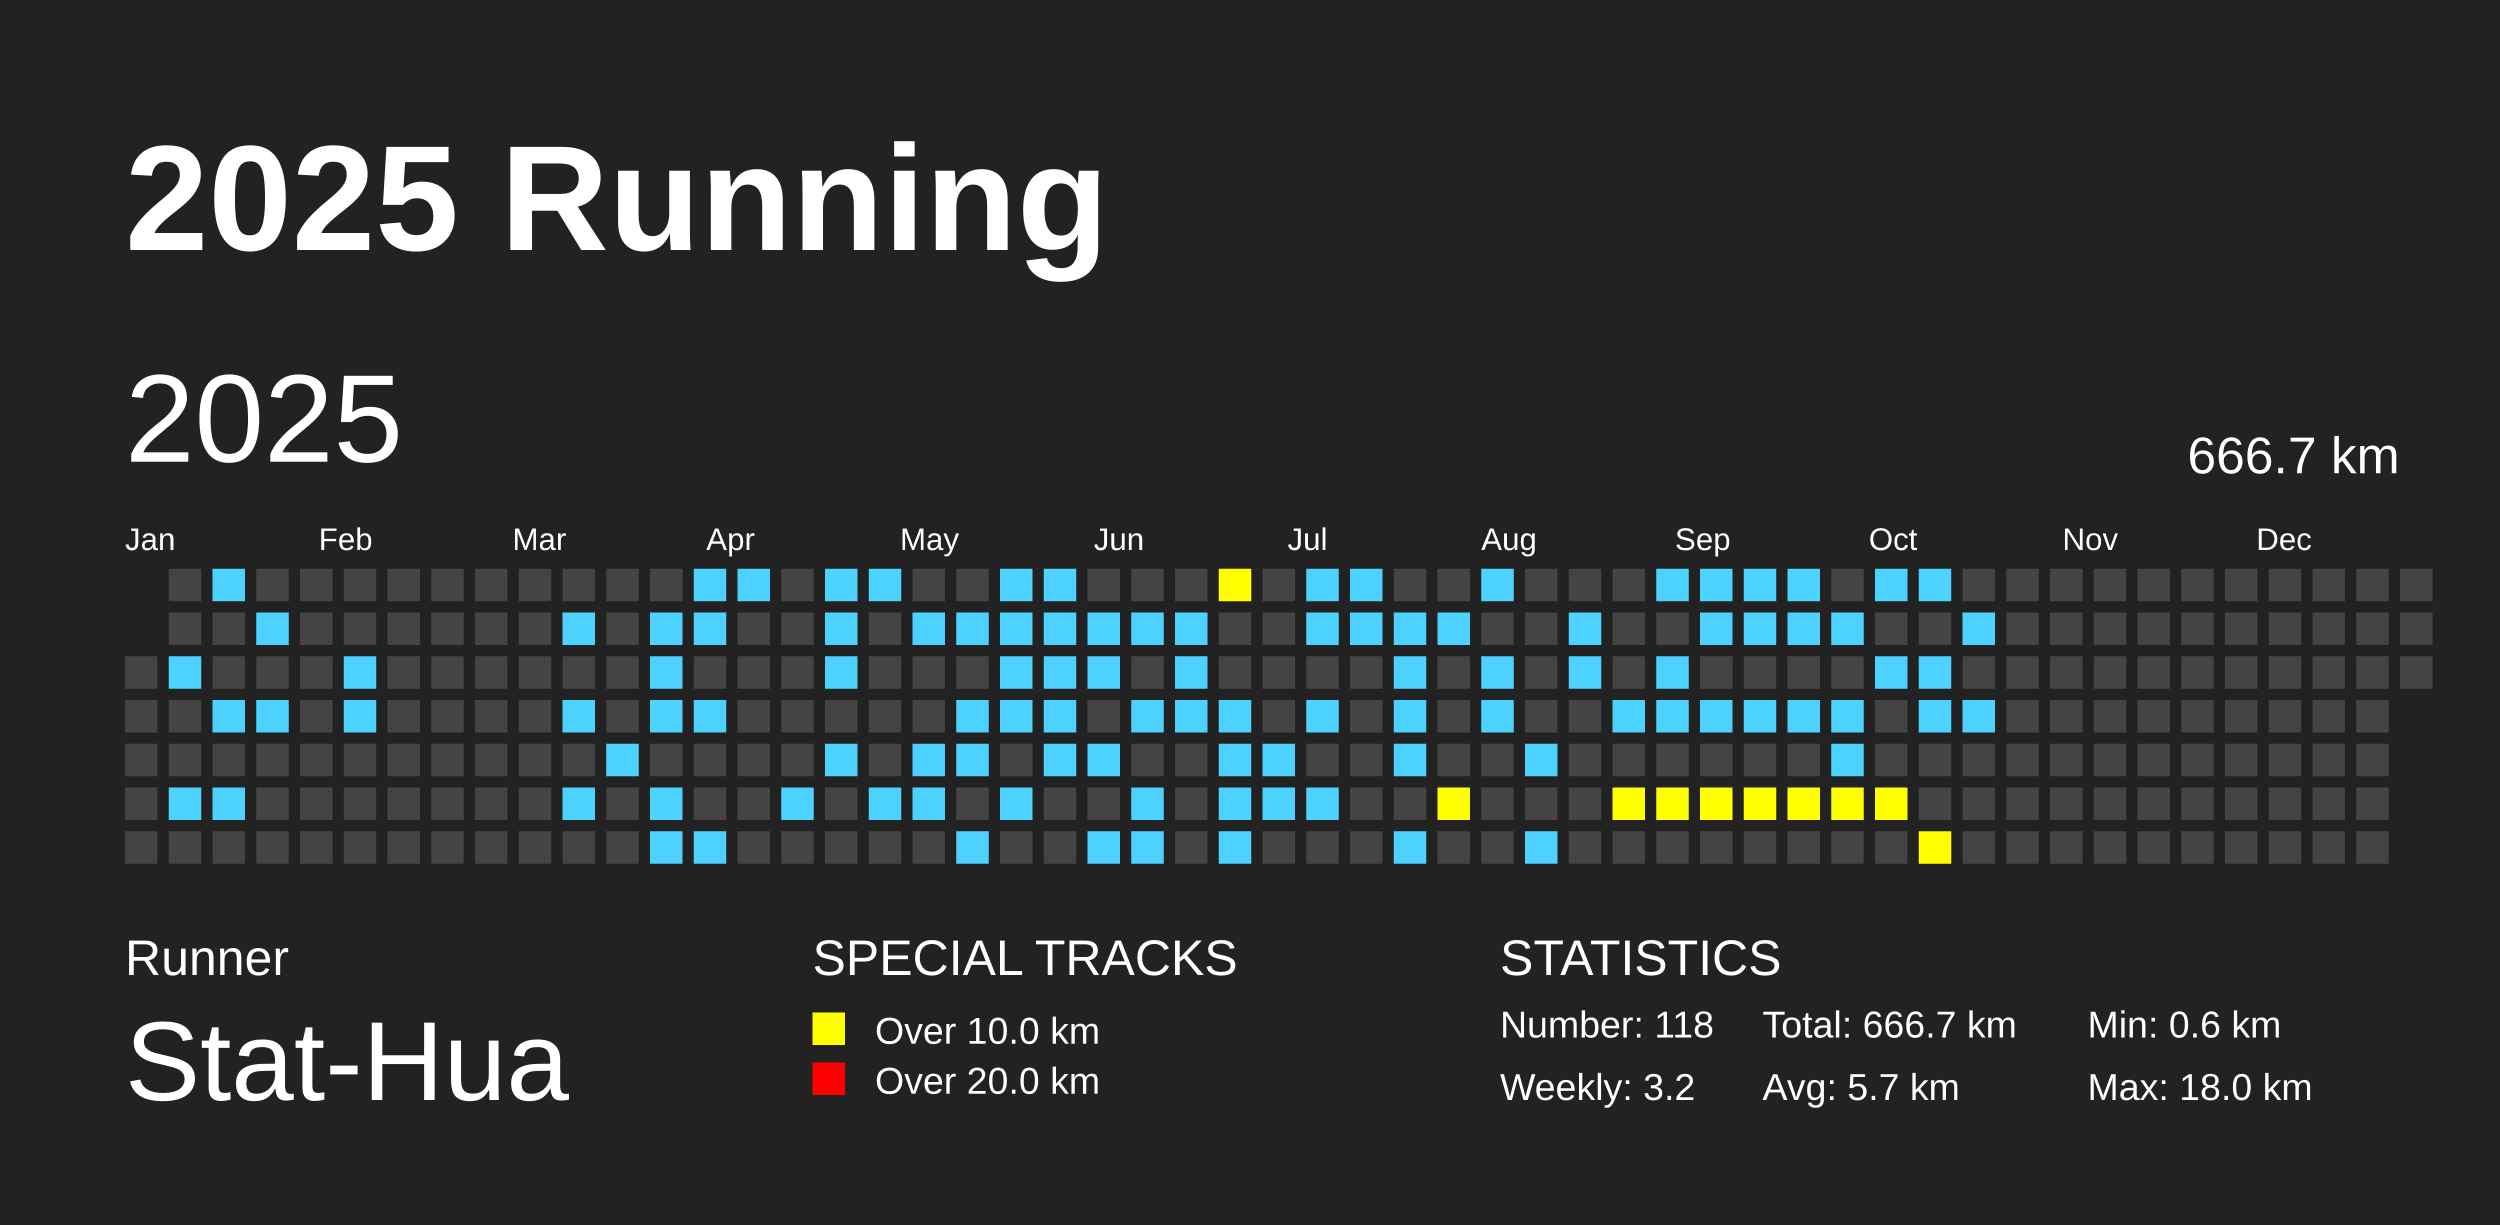
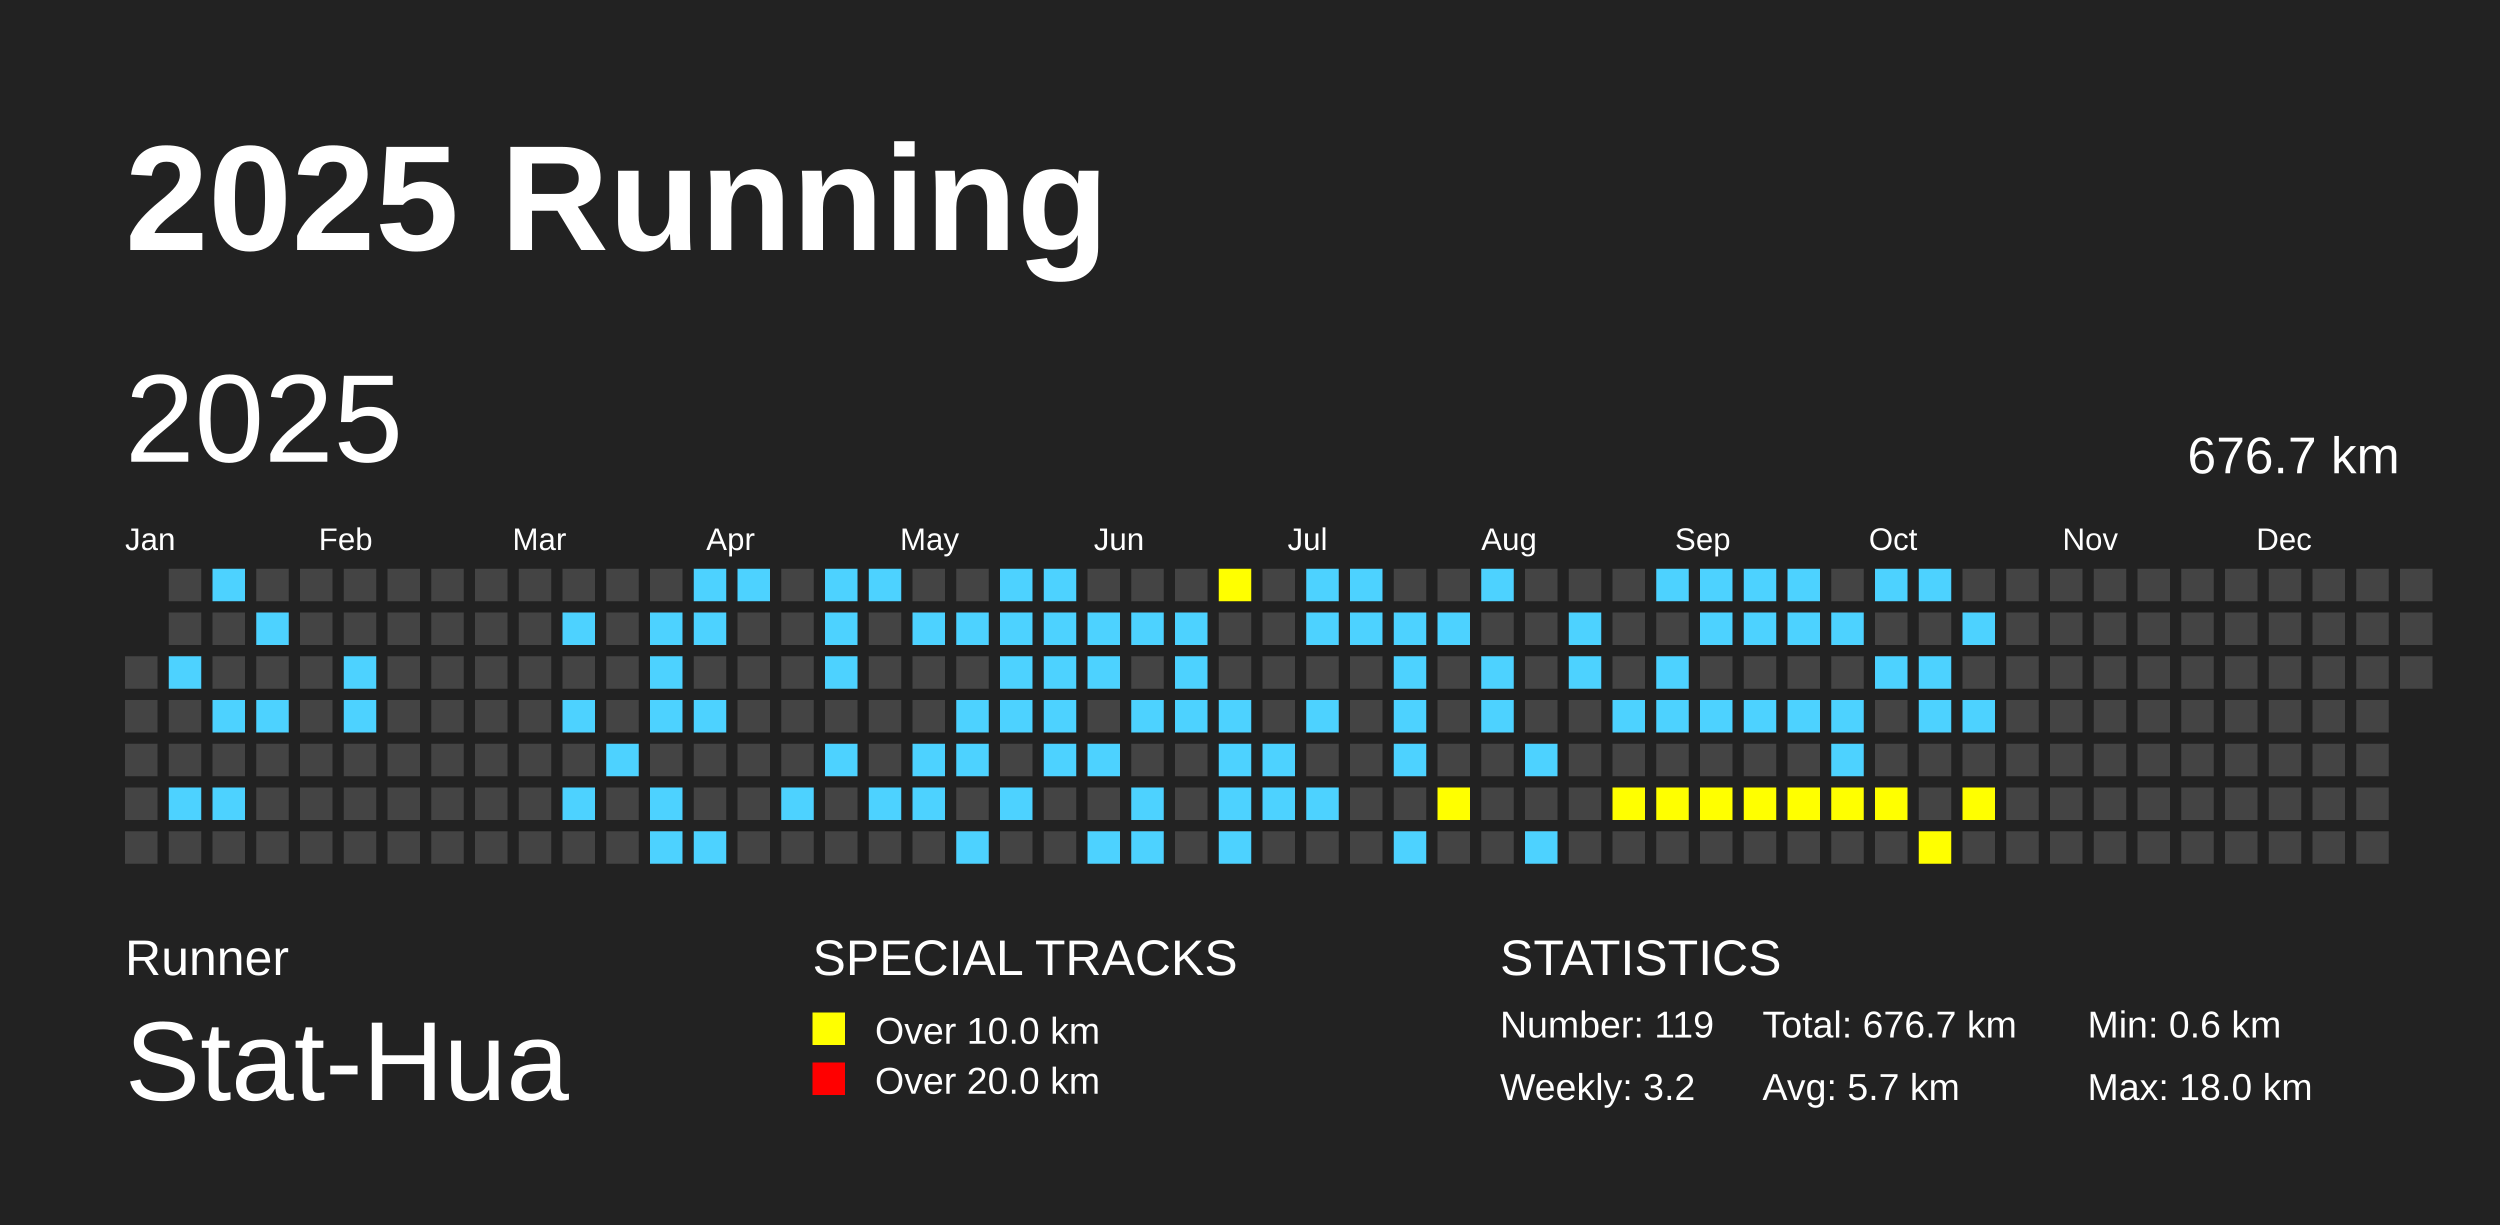
<svg xmlns="http://www.w3.org/2000/svg" baseProfile="full" height="98mm" version="1.1" viewBox="0,0,200,98" width="200mm">
  <defs />
  <rect fill="#222222" height="98" width="200" x="0" y="0" />
  <text fill="#FFFFFF" style="font-size:12px; font-family:Arial; font-weight:bold;" x="10" y="20">2025 Running</text>
  <text fill="#FFFFFF" style="font-size:4px; font-family:Arial" x="10" y="78">Runner</text>
  <text fill="#FFFFFF" style="font-size:9px; font-family:Arial" x="10" y="88">Stat-Hua</text>
  <text fill="#FFFFFF" style="font-size:4px; font-family:Arial" x="65" y="78">SPECIAL TRACKS</text>
  <rect fill="yellow" height="2.6" width="2.6" x="65" y="81" />
  <text fill="#FFFFFF" style="font-size:3px; font-family:Arial" x="70" y="83.5">Over 10.0 km</text>
  <rect fill="red" height="2.6" width="2.6" x="65" y="85" />
  <text fill="#FFFFFF" style="font-size:3px; font-family:Arial" x="70" y="87.5">Over 20.0 km</text>
  <text fill="#FFFFFF" style="font-size:4px; font-family:Arial" x="120" y="78">STATISTICS</text>
-   <text fill="#FFFFFF" style="font-size:3px; font-family:Arial" x="120" y="83">Number: 118</text>
+   <text fill="#FFFFFF" style="font-size:3px; font-family:Arial" x="120" y="83">Number: 119</text>
  <text fill="#FFFFFF" style="font-size:3px; font-family:Arial" x="120" y="88">Weekly: 3.2</text>
-   <text fill="#FFFFFF" style="font-size:3px; font-family:Arial" x="141" y="83">Total: 666.7 km</text>
+   <text fill="#FFFFFF" style="font-size:3px; font-family:Arial" x="141" y="83">Total: 676.7 km</text>
  <text fill="#FFFFFF" style="font-size:3px; font-family:Arial" x="141" y="88">Avg: 5.7 km</text>
  <text fill="#FFFFFF" style="font-size:3px; font-family:Arial" x="167" y="83">Min: 0.6 km</text>
  <text fill="#FFFFFF" style="font-size:3px; font-family:Arial" x="167" y="88">Max: 18.0 km</text>
  <text dominant-baseline="hanging" fill="#FFFFFF" style="font-size:10.0px; font-family:Arial;" x="10" y="30">2025</text>
-   <text dominant-baseline="hanging" fill="#FFFFFF" style="font-size:4.125px; font-family:Arial;" x="175" y="35">666.7 km</text>
+   <text dominant-baseline="hanging" fill="#FFFFFF" style="font-size:4.125px; font-family:Arial;" x="175" y="35">676.7 km</text>
  <text fill="#FFFFFF" style="font-size:2.5px; font-family:Arial" x="10.0" y="44">Jan</text>
  <text fill="#FFFFFF" style="font-size:2.5px; font-family:Arial" x="25.5" y="44">Feb</text>
  <text fill="#FFFFFF" style="font-size:2.5px; font-family:Arial" x="41.0" y="44">Mar</text>
  <text fill="#FFFFFF" style="font-size:2.5px; font-family:Arial" x="56.5" y="44">Apr</text>
  <text fill="#FFFFFF" style="font-size:2.5px; font-family:Arial" x="72.0" y="44">May</text>
  <text fill="#FFFFFF" style="font-size:2.5px; font-family:Arial" x="87.5" y="44">Jun</text>
  <text fill="#FFFFFF" style="font-size:2.5px; font-family:Arial" x="103.0" y="44">Jul</text>
  <text fill="#FFFFFF" style="font-size:2.5px; font-family:Arial" x="118.5" y="44">Aug</text>
  <text fill="#FFFFFF" style="font-size:2.5px; font-family:Arial" x="134.0" y="44">Sep</text>
  <text fill="#FFFFFF" style="font-size:2.5px; font-family:Arial" x="149.5" y="44">Oct</text>
  <text fill="#FFFFFF" style="font-size:2.5px; font-family:Arial" x="165.0" y="44">Nov</text>
  <text fill="#FFFFFF" style="font-size:2.5px; font-family:Arial" x="180.5" y="44">Dec</text>
  <rect fill="#444444" height="2.6" width="2.6" x="10.0" y="52.5" />
  <rect fill="#444444" height="2.6" width="2.6" x="10.0" y="56.0" />
  <rect fill="#444444" height="2.6" width="2.6" x="10.0" y="59.5" />
  <rect fill="#444444" height="2.6" width="2.6" x="10.0" y="63.0" />
  <rect fill="#444444" height="2.6" width="2.6" x="10.0" y="66.5" />
  <rect fill="#444444" height="2.6" width="2.6" x="13.5" y="45.5" />
  <rect fill="#444444" height="2.6" width="2.6" x="13.5" y="49.0" />
  <rect fill="#4DD2FF" height="2.6" width="2.6" x="13.5" y="52.5" />
  <rect fill="#444444" height="2.6" width="2.6" x="13.5" y="56.0" />
  <rect fill="#444444" height="2.6" width="2.6" x="13.5" y="59.5" />
  <rect fill="#4DD2FF" height="2.6" width="2.6" x="13.5" y="63.0" />
  <rect fill="#444444" height="2.6" width="2.6" x="13.5" y="66.5" />
  <rect fill="#4DD2FF" height="2.6" width="2.6" x="17.0" y="45.5" />
  <rect fill="#444444" height="2.6" width="2.6" x="17.0" y="49.0" />
  <rect fill="#444444" height="2.6" width="2.6" x="17.0" y="52.5" />
  <rect fill="#4DD2FF" height="2.6" width="2.6" x="17.0" y="56.0" />
  <rect fill="#444444" height="2.6" width="2.6" x="17.0" y="59.5" />
  <rect fill="#4DD2FF" height="2.6" width="2.6" x="17.0" y="63.0" />
  <rect fill="#444444" height="2.6" width="2.6" x="17.0" y="66.5" />
  <rect fill="#444444" height="2.6" width="2.6" x="20.5" y="45.5" />
  <rect fill="#4DD2FF" height="2.6" width="2.6" x="20.5" y="49.0" />
  <rect fill="#444444" height="2.6" width="2.6" x="20.5" y="52.5" />
  <rect fill="#4DD2FF" height="2.6" width="2.6" x="20.5" y="56.0" />
  <rect fill="#444444" height="2.6" width="2.6" x="20.5" y="59.5" />
  <rect fill="#444444" height="2.6" width="2.6" x="20.5" y="63.0" />
  <rect fill="#444444" height="2.6" width="2.6" x="20.5" y="66.5" />
  <rect fill="#444444" height="2.6" width="2.6" x="24.0" y="45.5" />
  <rect fill="#444444" height="2.6" width="2.6" x="24.0" y="49.0" />
  <rect fill="#444444" height="2.6" width="2.6" x="24.0" y="52.5" />
  <rect fill="#444444" height="2.6" width="2.6" x="24.0" y="56.0" />
  <rect fill="#444444" height="2.6" width="2.6" x="24.0" y="59.5" />
  <rect fill="#444444" height="2.6" width="2.6" x="24.0" y="63.0" />
  <rect fill="#444444" height="2.6" width="2.6" x="24.0" y="66.5" />
  <rect fill="#444444" height="2.6" width="2.6" x="27.5" y="45.5" />
  <rect fill="#444444" height="2.6" width="2.6" x="27.5" y="49.0" />
  <rect fill="#4DD2FF" height="2.6" width="2.6" x="27.5" y="52.5" />
  <rect fill="#4DD2FF" height="2.6" width="2.6" x="27.5" y="56.0" />
  <rect fill="#444444" height="2.6" width="2.6" x="27.5" y="59.5" />
  <rect fill="#444444" height="2.6" width="2.6" x="27.5" y="63.0" />
  <rect fill="#444444" height="2.6" width="2.6" x="27.5" y="66.5" />
  <rect fill="#444444" height="2.6" width="2.6" x="31.0" y="45.5" />
  <rect fill="#444444" height="2.6" width="2.6" x="31.0" y="49.0" />
  <rect fill="#444444" height="2.6" width="2.6" x="31.0" y="52.5" />
  <rect fill="#444444" height="2.6" width="2.6" x="31.0" y="56.0" />
  <rect fill="#444444" height="2.6" width="2.6" x="31.0" y="59.5" />
  <rect fill="#444444" height="2.6" width="2.6" x="31.0" y="63.0" />
  <rect fill="#444444" height="2.6" width="2.6" x="31.0" y="66.5" />
  <rect fill="#444444" height="2.6" width="2.6" x="34.5" y="45.5" />
  <rect fill="#444444" height="2.6" width="2.6" x="34.5" y="49.0" />
  <rect fill="#444444" height="2.6" width="2.6" x="34.5" y="52.5" />
  <rect fill="#444444" height="2.6" width="2.6" x="34.5" y="56.0" />
  <rect fill="#444444" height="2.6" width="2.6" x="34.5" y="59.5" />
  <rect fill="#444444" height="2.6" width="2.6" x="34.5" y="63.0" />
  <rect fill="#444444" height="2.6" width="2.6" x="34.5" y="66.5" />
  <rect fill="#444444" height="2.6" width="2.6" x="38.0" y="45.5" />
  <rect fill="#444444" height="2.6" width="2.6" x="38.0" y="49.0" />
  <rect fill="#444444" height="2.6" width="2.6" x="38.0" y="52.5" />
  <rect fill="#444444" height="2.6" width="2.6" x="38.0" y="56.0" />
  <rect fill="#444444" height="2.6" width="2.6" x="38.0" y="59.5" />
  <rect fill="#444444" height="2.6" width="2.6" x="38.0" y="63.0" />
  <rect fill="#444444" height="2.6" width="2.6" x="38.0" y="66.5" />
  <rect fill="#444444" height="2.6" width="2.6" x="41.5" y="45.5" />
  <rect fill="#444444" height="2.6" width="2.6" x="41.5" y="49.0" />
  <rect fill="#444444" height="2.6" width="2.6" x="41.5" y="52.5" />
  <rect fill="#444444" height="2.6" width="2.6" x="41.5" y="56.0" />
  <rect fill="#444444" height="2.6" width="2.6" x="41.5" y="59.5" />
  <rect fill="#444444" height="2.6" width="2.6" x="41.5" y="63.0" />
  <rect fill="#444444" height="2.6" width="2.6" x="41.5" y="66.5" />
  <rect fill="#444444" height="2.6" width="2.6" x="45.0" y="45.5" />
  <rect fill="#4DD2FF" height="2.6" width="2.6" x="45.0" y="49.0" />
  <rect fill="#444444" height="2.6" width="2.6" x="45.0" y="52.5" />
  <rect fill="#4DD2FF" height="2.6" width="2.6" x="45.0" y="56.0" />
  <rect fill="#444444" height="2.6" width="2.6" x="45.0" y="59.5" />
  <rect fill="#4DD2FF" height="2.6" width="2.6" x="45.0" y="63.0" />
  <rect fill="#444444" height="2.6" width="2.6" x="45.0" y="66.5" />
  <rect fill="#444444" height="2.6" width="2.6" x="48.5" y="45.5" />
  <rect fill="#444444" height="2.6" width="2.6" x="48.5" y="49.0" />
  <rect fill="#444444" height="2.6" width="2.6" x="48.5" y="52.5" />
  <rect fill="#444444" height="2.6" width="2.6" x="48.5" y="56.0" />
  <rect fill="#4DD2FF" height="2.6" width="2.6" x="48.5" y="59.5" />
  <rect fill="#444444" height="2.6" width="2.6" x="48.5" y="63.0" />
  <rect fill="#444444" height="2.6" width="2.6" x="48.5" y="66.5" />
  <rect fill="#444444" height="2.6" width="2.6" x="52.0" y="45.5" />
  <rect fill="#4DD2FF" height="2.6" width="2.6" x="52.0" y="49.0" />
  <rect fill="#4DD2FF" height="2.6" width="2.6" x="52.0" y="52.5" />
  <rect fill="#4DD2FF" height="2.6" width="2.6" x="52.0" y="56.0" />
  <rect fill="#444444" height="2.6" width="2.6" x="52.0" y="59.5" />
  <rect fill="#4DD2FF" height="2.6" width="2.6" x="52.0" y="63.0" />
  <rect fill="#4DD2FF" height="2.6" width="2.6" x="52.0" y="66.5" />
  <rect fill="#4DD2FF" height="2.6" width="2.6" x="55.5" y="45.5" />
  <rect fill="#4DD2FF" height="2.6" width="2.6" x="55.5" y="49.0" />
  <rect fill="#444444" height="2.6" width="2.6" x="55.5" y="52.5" />
  <rect fill="#4DD2FF" height="2.6" width="2.6" x="55.5" y="56.0" />
  <rect fill="#444444" height="2.6" width="2.6" x="55.5" y="59.5" />
  <rect fill="#444444" height="2.6" width="2.6" x="55.5" y="63.0" />
  <rect fill="#4DD2FF" height="2.6" width="2.6" x="55.5" y="66.5" />
  <rect fill="#4DD2FF" height="2.6" width="2.6" x="59.0" y="45.5" />
  <rect fill="#444444" height="2.6" width="2.6" x="59.0" y="49.0" />
  <rect fill="#444444" height="2.6" width="2.6" x="59.0" y="52.5" />
  <rect fill="#444444" height="2.6" width="2.6" x="59.0" y="56.0" />
  <rect fill="#444444" height="2.6" width="2.6" x="59.0" y="59.5" />
  <rect fill="#444444" height="2.6" width="2.6" x="59.0" y="63.0" />
  <rect fill="#444444" height="2.6" width="2.6" x="59.0" y="66.5" />
  <rect fill="#444444" height="2.6" width="2.6" x="62.5" y="45.5" />
  <rect fill="#444444" height="2.6" width="2.6" x="62.5" y="49.0" />
  <rect fill="#444444" height="2.6" width="2.6" x="62.5" y="52.5" />
  <rect fill="#444444" height="2.6" width="2.6" x="62.5" y="56.0" />
  <rect fill="#444444" height="2.6" width="2.6" x="62.5" y="59.5" />
  <rect fill="#4DD2FF" height="2.6" width="2.6" x="62.5" y="63.0" />
  <rect fill="#444444" height="2.6" width="2.6" x="62.5" y="66.5" />
  <rect fill="#4DD2FF" height="2.6" width="2.6" x="66.0" y="45.5" />
  <rect fill="#4DD2FF" height="2.6" width="2.6" x="66.0" y="49.0" />
  <rect fill="#4DD2FF" height="2.6" width="2.6" x="66.0" y="52.5" />
  <rect fill="#444444" height="2.6" width="2.6" x="66.0" y="56.0" />
  <rect fill="#4DD2FF" height="2.6" width="2.6" x="66.0" y="59.5" />
  <rect fill="#444444" height="2.6" width="2.6" x="66.0" y="63.0" />
  <rect fill="#444444" height="2.6" width="2.6" x="66.0" y="66.5" />
  <rect fill="#4DD2FF" height="2.6" width="2.6" x="69.5" y="45.5" />
  <rect fill="#444444" height="2.6" width="2.6" x="69.5" y="49.0" />
  <rect fill="#444444" height="2.6" width="2.6" x="69.5" y="52.5" />
  <rect fill="#444444" height="2.6" width="2.6" x="69.5" y="56.0" />
  <rect fill="#444444" height="2.6" width="2.6" x="69.5" y="59.5" />
  <rect fill="#4DD2FF" height="2.6" width="2.6" x="69.5" y="63.0" />
  <rect fill="#444444" height="2.6" width="2.6" x="69.5" y="66.5" />
  <rect fill="#444444" height="2.6" width="2.6" x="73.0" y="45.5" />
  <rect fill="#4DD2FF" height="2.6" width="2.6" x="73.0" y="49.0" />
  <rect fill="#444444" height="2.6" width="2.6" x="73.0" y="52.5" />
  <rect fill="#444444" height="2.6" width="2.6" x="73.0" y="56.0" />
  <rect fill="#4DD2FF" height="2.6" width="2.6" x="73.0" y="59.5" />
  <rect fill="#4DD2FF" height="2.6" width="2.6" x="73.0" y="63.0" />
  <rect fill="#444444" height="2.6" width="2.6" x="73.0" y="66.5" />
  <rect fill="#444444" height="2.6" width="2.6" x="76.5" y="45.5" />
  <rect fill="#4DD2FF" height="2.6" width="2.6" x="76.5" y="49.0" />
  <rect fill="#444444" height="2.6" width="2.6" x="76.5" y="52.5" />
  <rect fill="#4DD2FF" height="2.6" width="2.6" x="76.5" y="56.0" />
  <rect fill="#4DD2FF" height="2.6" width="2.6" x="76.5" y="59.5" />
  <rect fill="#444444" height="2.6" width="2.6" x="76.5" y="63.0" />
  <rect fill="#4DD2FF" height="2.6" width="2.6" x="76.5" y="66.5" />
  <rect fill="#4DD2FF" height="2.6" width="2.6" x="80.0" y="45.5" />
  <rect fill="#4DD2FF" height="2.6" width="2.6" x="80.0" y="49.0" />
  <rect fill="#4DD2FF" height="2.6" width="2.6" x="80.0" y="52.5" />
  <rect fill="#4DD2FF" height="2.6" width="2.6" x="80.0" y="56.0" />
  <rect fill="#444444" height="2.6" width="2.6" x="80.0" y="59.5" />
  <rect fill="#4DD2FF" height="2.6" width="2.6" x="80.0" y="63.0" />
  <rect fill="#444444" height="2.6" width="2.6" x="80.0" y="66.5" />
  <rect fill="#4DD2FF" height="2.6" width="2.6" x="83.5" y="45.5" />
  <rect fill="#4DD2FF" height="2.6" width="2.6" x="83.5" y="49.0" />
  <rect fill="#4DD2FF" height="2.6" width="2.6" x="83.5" y="52.5" />
  <rect fill="#4DD2FF" height="2.6" width="2.6" x="83.5" y="56.0" />
  <rect fill="#4DD2FF" height="2.6" width="2.6" x="83.5" y="59.5" />
  <rect fill="#444444" height="2.6" width="2.6" x="83.5" y="63.0" />
  <rect fill="#444444" height="2.6" width="2.6" x="83.5" y="66.5" />
  <rect fill="#444444" height="2.6" width="2.6" x="87.0" y="45.5" />
  <rect fill="#4DD2FF" height="2.6" width="2.6" x="87.0" y="49.0" />
  <rect fill="#4DD2FF" height="2.6" width="2.6" x="87.0" y="52.5" />
  <rect fill="#444444" height="2.6" width="2.6" x="87.0" y="56.0" />
  <rect fill="#4DD2FF" height="2.6" width="2.6" x="87.0" y="59.5" />
  <rect fill="#444444" height="2.6" width="2.6" x="87.0" y="63.0" />
  <rect fill="#4DD2FF" height="2.6" width="2.6" x="87.0" y="66.5" />
  <rect fill="#444444" height="2.6" width="2.6" x="90.5" y="45.5" />
  <rect fill="#4DD2FF" height="2.6" width="2.6" x="90.5" y="49.0" />
  <rect fill="#444444" height="2.6" width="2.6" x="90.5" y="52.5" />
  <rect fill="#4DD2FF" height="2.6" width="2.6" x="90.5" y="56.0" />
  <rect fill="#444444" height="2.6" width="2.6" x="90.5" y="59.5" />
  <rect fill="#4DD2FF" height="2.6" width="2.6" x="90.5" y="63.0" />
  <rect fill="#4DD2FF" height="2.6" width="2.6" x="90.5" y="66.5" />
  <rect fill="#444444" height="2.6" width="2.6" x="94.0" y="45.5" />
  <rect fill="#4DD2FF" height="2.6" width="2.6" x="94.0" y="49.0" />
  <rect fill="#4DD2FF" height="2.6" width="2.6" x="94.0" y="52.5" />
  <rect fill="#4DD2FF" height="2.6" width="2.6" x="94.0" y="56.0" />
  <rect fill="#444444" height="2.6" width="2.6" x="94.0" y="59.5" />
  <rect fill="#444444" height="2.6" width="2.6" x="94.0" y="63.0" />
  <rect fill="#444444" height="2.6" width="2.6" x="94.0" y="66.5" />
  <rect fill="yellow" height="2.6" width="2.6" x="97.5" y="45.5" />
  <rect fill="#444444" height="2.6" width="2.6" x="97.5" y="49.0" />
  <rect fill="#444444" height="2.6" width="2.6" x="97.5" y="52.5" />
  <rect fill="#4DD2FF" height="2.6" width="2.6" x="97.5" y="56.0" />
  <rect fill="#4DD2FF" height="2.6" width="2.6" x="97.5" y="59.5" />
  <rect fill="#4DD2FF" height="2.6" width="2.6" x="97.5" y="63.0" />
  <rect fill="#4DD2FF" height="2.6" width="2.6" x="97.5" y="66.5" />
  <rect fill="#444444" height="2.6" width="2.6" x="101.0" y="45.5" />
  <rect fill="#444444" height="2.6" width="2.6" x="101.0" y="49.0" />
  <rect fill="#444444" height="2.6" width="2.6" x="101.0" y="52.5" />
  <rect fill="#444444" height="2.6" width="2.6" x="101.0" y="56.0" />
  <rect fill="#4DD2FF" height="2.6" width="2.6" x="101.0" y="59.5" />
  <rect fill="#4DD2FF" height="2.6" width="2.6" x="101.0" y="63.0" />
  <rect fill="#444444" height="2.6" width="2.6" x="101.0" y="66.5" />
  <rect fill="#4DD2FF" height="2.6" width="2.6" x="104.5" y="45.5" />
  <rect fill="#4DD2FF" height="2.6" width="2.6" x="104.5" y="49.0" />
  <rect fill="#444444" height="2.6" width="2.6" x="104.5" y="52.5" />
  <rect fill="#4DD2FF" height="2.6" width="2.6" x="104.5" y="56.0" />
  <rect fill="#444444" height="2.6" width="2.6" x="104.5" y="59.5" />
  <rect fill="#4DD2FF" height="2.6" width="2.6" x="104.5" y="63.0" />
  <rect fill="#444444" height="2.6" width="2.6" x="104.5" y="66.5" />
  <rect fill="#4DD2FF" height="2.6" width="2.6" x="108.0" y="45.5" />
  <rect fill="#4DD2FF" height="2.6" width="2.6" x="108.0" y="49.0" />
  <rect fill="#444444" height="2.6" width="2.6" x="108.0" y="52.5" />
  <rect fill="#444444" height="2.6" width="2.6" x="108.0" y="56.0" />
  <rect fill="#444444" height="2.6" width="2.6" x="108.0" y="59.5" />
  <rect fill="#444444" height="2.6" width="2.6" x="108.0" y="63.0" />
  <rect fill="#444444" height="2.6" width="2.6" x="108.0" y="66.5" />
  <rect fill="#444444" height="2.6" width="2.6" x="111.5" y="45.5" />
  <rect fill="#4DD2FF" height="2.6" width="2.6" x="111.5" y="49.0" />
  <rect fill="#4DD2FF" height="2.6" width="2.6" x="111.5" y="52.5" />
  <rect fill="#4DD2FF" height="2.6" width="2.6" x="111.5" y="56.0" />
  <rect fill="#4DD2FF" height="2.6" width="2.6" x="111.5" y="59.5" />
  <rect fill="#444444" height="2.6" width="2.6" x="111.5" y="63.0" />
  <rect fill="#4DD2FF" height="2.6" width="2.6" x="111.5" y="66.5" />
  <rect fill="#444444" height="2.6" width="2.6" x="115.0" y="45.5" />
  <rect fill="#4DD2FF" height="2.6" width="2.6" x="115.0" y="49.0" />
  <rect fill="#444444" height="2.6" width="2.6" x="115.0" y="52.5" />
  <rect fill="#444444" height="2.6" width="2.6" x="115.0" y="56.0" />
  <rect fill="#444444" height="2.6" width="2.6" x="115.0" y="59.5" />
  <rect fill="yellow" height="2.6" width="2.6" x="115.0" y="63.0" />
  <rect fill="#444444" height="2.6" width="2.6" x="115.0" y="66.5" />
  <rect fill="#4DD2FF" height="2.6" width="2.6" x="118.5" y="45.5" />
  <rect fill="#444444" height="2.6" width="2.6" x="118.5" y="49.0" />
  <rect fill="#4DD2FF" height="2.6" width="2.6" x="118.5" y="52.5" />
  <rect fill="#4DD2FF" height="2.6" width="2.6" x="118.5" y="56.0" />
  <rect fill="#444444" height="2.6" width="2.6" x="118.5" y="59.5" />
  <rect fill="#444444" height="2.6" width="2.6" x="118.5" y="63.0" />
  <rect fill="#444444" height="2.6" width="2.6" x="118.5" y="66.5" />
  <rect fill="#444444" height="2.6" width="2.6" x="122.0" y="45.5" />
  <rect fill="#444444" height="2.6" width="2.6" x="122.0" y="49.0" />
  <rect fill="#444444" height="2.6" width="2.6" x="122.0" y="52.5" />
  <rect fill="#444444" height="2.6" width="2.6" x="122.0" y="56.0" />
  <rect fill="#4DD2FF" height="2.6" width="2.6" x="122.0" y="59.5" />
  <rect fill="#444444" height="2.6" width="2.6" x="122.0" y="63.0" />
  <rect fill="#4DD2FF" height="2.6" width="2.6" x="122.0" y="66.5" />
  <rect fill="#444444" height="2.6" width="2.6" x="125.5" y="45.5" />
  <rect fill="#4DD2FF" height="2.6" width="2.6" x="125.5" y="49.0" />
  <rect fill="#4DD2FF" height="2.6" width="2.6" x="125.5" y="52.5" />
  <rect fill="#444444" height="2.6" width="2.6" x="125.5" y="56.0" />
  <rect fill="#444444" height="2.6" width="2.6" x="125.5" y="59.5" />
  <rect fill="#444444" height="2.6" width="2.6" x="125.5" y="63.0" />
  <rect fill="#444444" height="2.6" width="2.6" x="125.5" y="66.5" />
  <rect fill="#444444" height="2.6" width="2.6" x="129.0" y="45.5" />
  <rect fill="#444444" height="2.6" width="2.6" x="129.0" y="49.0" />
  <rect fill="#444444" height="2.6" width="2.6" x="129.0" y="52.5" />
  <rect fill="#4DD2FF" height="2.6" width="2.6" x="129.0" y="56.0" />
  <rect fill="#444444" height="2.6" width="2.6" x="129.0" y="59.5" />
  <rect fill="yellow" height="2.6" width="2.6" x="129.0" y="63.0" />
  <rect fill="#444444" height="2.6" width="2.6" x="129.0" y="66.5" />
  <rect fill="#4DD2FF" height="2.6" width="2.6" x="132.5" y="45.5" />
  <rect fill="#444444" height="2.6" width="2.6" x="132.5" y="49.0" />
  <rect fill="#4DD2FF" height="2.6" width="2.6" x="132.5" y="52.5" />
  <rect fill="#4DD2FF" height="2.6" width="2.6" x="132.5" y="56.0" />
  <rect fill="#444444" height="2.6" width="2.6" x="132.5" y="59.5" />
  <rect fill="yellow" height="2.6" width="2.6" x="132.5" y="63.0" />
  <rect fill="#444444" height="2.6" width="2.6" x="132.5" y="66.5" />
  <rect fill="#4DD2FF" height="2.6" width="2.6" x="136.0" y="45.5" />
  <rect fill="#4DD2FF" height="2.6" width="2.6" x="136.0" y="49.0" />
  <rect fill="#444444" height="2.6" width="2.6" x="136.0" y="52.5" />
  <rect fill="#4DD2FF" height="2.6" width="2.6" x="136.0" y="56.0" />
  <rect fill="#444444" height="2.6" width="2.6" x="136.0" y="59.5" />
  <rect fill="yellow" height="2.6" width="2.6" x="136.0" y="63.0" />
  <rect fill="#444444" height="2.6" width="2.6" x="136.0" y="66.5" />
  <rect fill="#4DD2FF" height="2.6" width="2.6" x="139.5" y="45.5" />
  <rect fill="#4DD2FF" height="2.6" width="2.6" x="139.5" y="49.0" />
  <rect fill="#444444" height="2.6" width="2.6" x="139.5" y="52.5" />
  <rect fill="#4DD2FF" height="2.6" width="2.6" x="139.5" y="56.0" />
  <rect fill="#444444" height="2.6" width="2.6" x="139.5" y="59.5" />
  <rect fill="yellow" height="2.6" width="2.6" x="139.5" y="63.0" />
  <rect fill="#444444" height="2.6" width="2.6" x="139.5" y="66.5" />
  <rect fill="#4DD2FF" height="2.6" width="2.6" x="143.0" y="45.5" />
  <rect fill="#4DD2FF" height="2.6" width="2.6" x="143.0" y="49.0" />
  <rect fill="#444444" height="2.6" width="2.6" x="143.0" y="52.5" />
  <rect fill="#4DD2FF" height="2.6" width="2.6" x="143.0" y="56.0" />
  <rect fill="#444444" height="2.6" width="2.6" x="143.0" y="59.5" />
  <rect fill="yellow" height="2.6" width="2.6" x="143.0" y="63.0" />
  <rect fill="#444444" height="2.6" width="2.6" x="143.0" y="66.5" />
  <rect fill="#444444" height="2.6" width="2.6" x="146.5" y="45.5" />
  <rect fill="#4DD2FF" height="2.6" width="2.6" x="146.5" y="49.0" />
  <rect fill="#444444" height="2.6" width="2.6" x="146.5" y="52.5" />
  <rect fill="#4DD2FF" height="2.6" width="2.6" x="146.5" y="56.0" />
  <rect fill="#4DD2FF" height="2.6" width="2.6" x="146.5" y="59.5" />
  <rect fill="yellow" height="2.6" width="2.6" x="146.5" y="63.0" />
  <rect fill="#444444" height="2.6" width="2.6" x="146.5" y="66.5" />
  <rect fill="#4DD2FF" height="2.6" width="2.6" x="150.0" y="45.5" />
  <rect fill="#444444" height="2.6" width="2.6" x="150.0" y="49.0" />
  <rect fill="#4DD2FF" height="2.6" width="2.6" x="150.0" y="52.5" />
  <rect fill="#444444" height="2.6" width="2.6" x="150.0" y="56.0" />
  <rect fill="#444444" height="2.6" width="2.6" x="150.0" y="59.5" />
  <rect fill="yellow" height="2.6" width="2.6" x="150.0" y="63.0" />
  <rect fill="#444444" height="2.6" width="2.6" x="150.0" y="66.5" />
  <rect fill="#4DD2FF" height="2.6" width="2.6" x="153.5" y="45.5" />
  <rect fill="#444444" height="2.6" width="2.6" x="153.5" y="49.0" />
  <rect fill="#4DD2FF" height="2.6" width="2.6" x="153.5" y="52.5" />
  <rect fill="#4DD2FF" height="2.6" width="2.6" x="153.5" y="56.0" />
  <rect fill="#444444" height="2.6" width="2.6" x="153.5" y="59.5" />
  <rect fill="#444444" height="2.6" width="2.6" x="153.5" y="63.0" />
  <rect fill="yellow" height="2.6" width="2.6" x="153.5" y="66.5" />
  <rect fill="#444444" height="2.6" width="2.6" x="157.0" y="45.5" />
  <rect fill="#4DD2FF" height="2.6" width="2.6" x="157.0" y="49.0" />
  <rect fill="#444444" height="2.6" width="2.6" x="157.0" y="52.5" />
  <rect fill="#4DD2FF" height="2.6" width="2.6" x="157.0" y="56.0" />
  <rect fill="#444444" height="2.6" width="2.6" x="157.0" y="59.5" />
-   <rect fill="#444444" height="2.6" width="2.6" x="157.0" y="63.0" />
+   <rect fill="yellow" height="2.6" width="2.6" x="157.0" y="63.0" />
  <rect fill="#444444" height="2.6" width="2.6" x="157.0" y="66.5" />
  <rect fill="#444444" height="2.6" width="2.6" x="160.5" y="45.5" />
  <rect fill="#444444" height="2.6" width="2.6" x="160.5" y="49.0" />
  <rect fill="#444444" height="2.6" width="2.6" x="160.5" y="52.5" />
  <rect fill="#444444" height="2.6" width="2.6" x="160.5" y="56.0" />
  <rect fill="#444444" height="2.6" width="2.6" x="160.5" y="59.5" />
  <rect fill="#444444" height="2.6" width="2.6" x="160.5" y="63.0" />
  <rect fill="#444444" height="2.6" width="2.6" x="160.5" y="66.5" />
  <rect fill="#444444" height="2.6" width="2.6" x="164.0" y="45.5" />
  <rect fill="#444444" height="2.6" width="2.6" x="164.0" y="49.0" />
  <rect fill="#444444" height="2.6" width="2.6" x="164.0" y="52.5" />
  <rect fill="#444444" height="2.6" width="2.6" x="164.0" y="56.0" />
  <rect fill="#444444" height="2.6" width="2.6" x="164.0" y="59.5" />
  <rect fill="#444444" height="2.6" width="2.6" x="164.0" y="63.0" />
  <rect fill="#444444" height="2.6" width="2.6" x="164.0" y="66.5" />
  <rect fill="#444444" height="2.6" width="2.6" x="167.5" y="45.5" />
  <rect fill="#444444" height="2.6" width="2.6" x="167.5" y="49.0" />
  <rect fill="#444444" height="2.6" width="2.6" x="167.5" y="52.5" />
  <rect fill="#444444" height="2.6" width="2.6" x="167.5" y="56.0" />
  <rect fill="#444444" height="2.6" width="2.6" x="167.5" y="59.5" />
  <rect fill="#444444" height="2.6" width="2.6" x="167.5" y="63.0" />
  <rect fill="#444444" height="2.6" width="2.6" x="167.5" y="66.5" />
  <rect fill="#444444" height="2.6" width="2.6" x="171.0" y="45.5" />
  <rect fill="#444444" height="2.6" width="2.6" x="171.0" y="49.0" />
  <rect fill="#444444" height="2.6" width="2.6" x="171.0" y="52.5" />
  <rect fill="#444444" height="2.6" width="2.6" x="171.0" y="56.0" />
  <rect fill="#444444" height="2.6" width="2.6" x="171.0" y="59.5" />
  <rect fill="#444444" height="2.6" width="2.6" x="171.0" y="63.0" />
  <rect fill="#444444" height="2.6" width="2.6" x="171.0" y="66.5" />
  <rect fill="#444444" height="2.6" width="2.6" x="174.5" y="45.5" />
  <rect fill="#444444" height="2.6" width="2.6" x="174.5" y="49.0" />
  <rect fill="#444444" height="2.6" width="2.6" x="174.5" y="52.5" />
  <rect fill="#444444" height="2.6" width="2.6" x="174.5" y="56.0" />
  <rect fill="#444444" height="2.6" width="2.6" x="174.5" y="59.5" />
  <rect fill="#444444" height="2.6" width="2.6" x="174.5" y="63.0" />
  <rect fill="#444444" height="2.6" width="2.6" x="174.5" y="66.5" />
  <rect fill="#444444" height="2.6" width="2.6" x="178.0" y="45.5" />
  <rect fill="#444444" height="2.6" width="2.6" x="178.0" y="49.0" />
  <rect fill="#444444" height="2.6" width="2.6" x="178.0" y="52.5" />
  <rect fill="#444444" height="2.6" width="2.6" x="178.0" y="56.0" />
  <rect fill="#444444" height="2.6" width="2.6" x="178.0" y="59.5" />
  <rect fill="#444444" height="2.6" width="2.6" x="178.0" y="63.0" />
  <rect fill="#444444" height="2.6" width="2.6" x="178.0" y="66.5" />
  <rect fill="#444444" height="2.6" width="2.6" x="181.5" y="45.5" />
  <rect fill="#444444" height="2.6" width="2.6" x="181.5" y="49.0" />
  <rect fill="#444444" height="2.6" width="2.6" x="181.5" y="52.5" />
  <rect fill="#444444" height="2.6" width="2.6" x="181.5" y="56.0" />
  <rect fill="#444444" height="2.6" width="2.6" x="181.5" y="59.5" />
  <rect fill="#444444" height="2.6" width="2.6" x="181.5" y="63.0" />
  <rect fill="#444444" height="2.6" width="2.6" x="181.5" y="66.5" />
  <rect fill="#444444" height="2.6" width="2.6" x="185.0" y="45.5" />
  <rect fill="#444444" height="2.6" width="2.6" x="185.0" y="49.0" />
  <rect fill="#444444" height="2.6" width="2.6" x="185.0" y="52.5" />
  <rect fill="#444444" height="2.6" width="2.6" x="185.0" y="56.0" />
  <rect fill="#444444" height="2.6" width="2.6" x="185.0" y="59.5" />
  <rect fill="#444444" height="2.6" width="2.6" x="185.0" y="63.0" />
  <rect fill="#444444" height="2.6" width="2.6" x="185.0" y="66.5" />
  <rect fill="#444444" height="2.6" width="2.6" x="188.5" y="45.5" />
  <rect fill="#444444" height="2.6" width="2.6" x="188.5" y="49.0" />
  <rect fill="#444444" height="2.6" width="2.6" x="188.5" y="52.5" />
  <rect fill="#444444" height="2.6" width="2.6" x="188.5" y="56.0" />
  <rect fill="#444444" height="2.6" width="2.6" x="188.5" y="59.5" />
  <rect fill="#444444" height="2.6" width="2.6" x="188.5" y="63.0" />
  <rect fill="#444444" height="2.6" width="2.6" x="188.5" y="66.5" />
  <rect fill="#444444" height="2.6" width="2.6" x="192.0" y="45.5" />
  <rect fill="#444444" height="2.6" width="2.6" x="192.0" y="49.0" />
  <rect fill="#444444" height="2.6" width="2.6" x="192.0" y="52.5" />
</svg>
